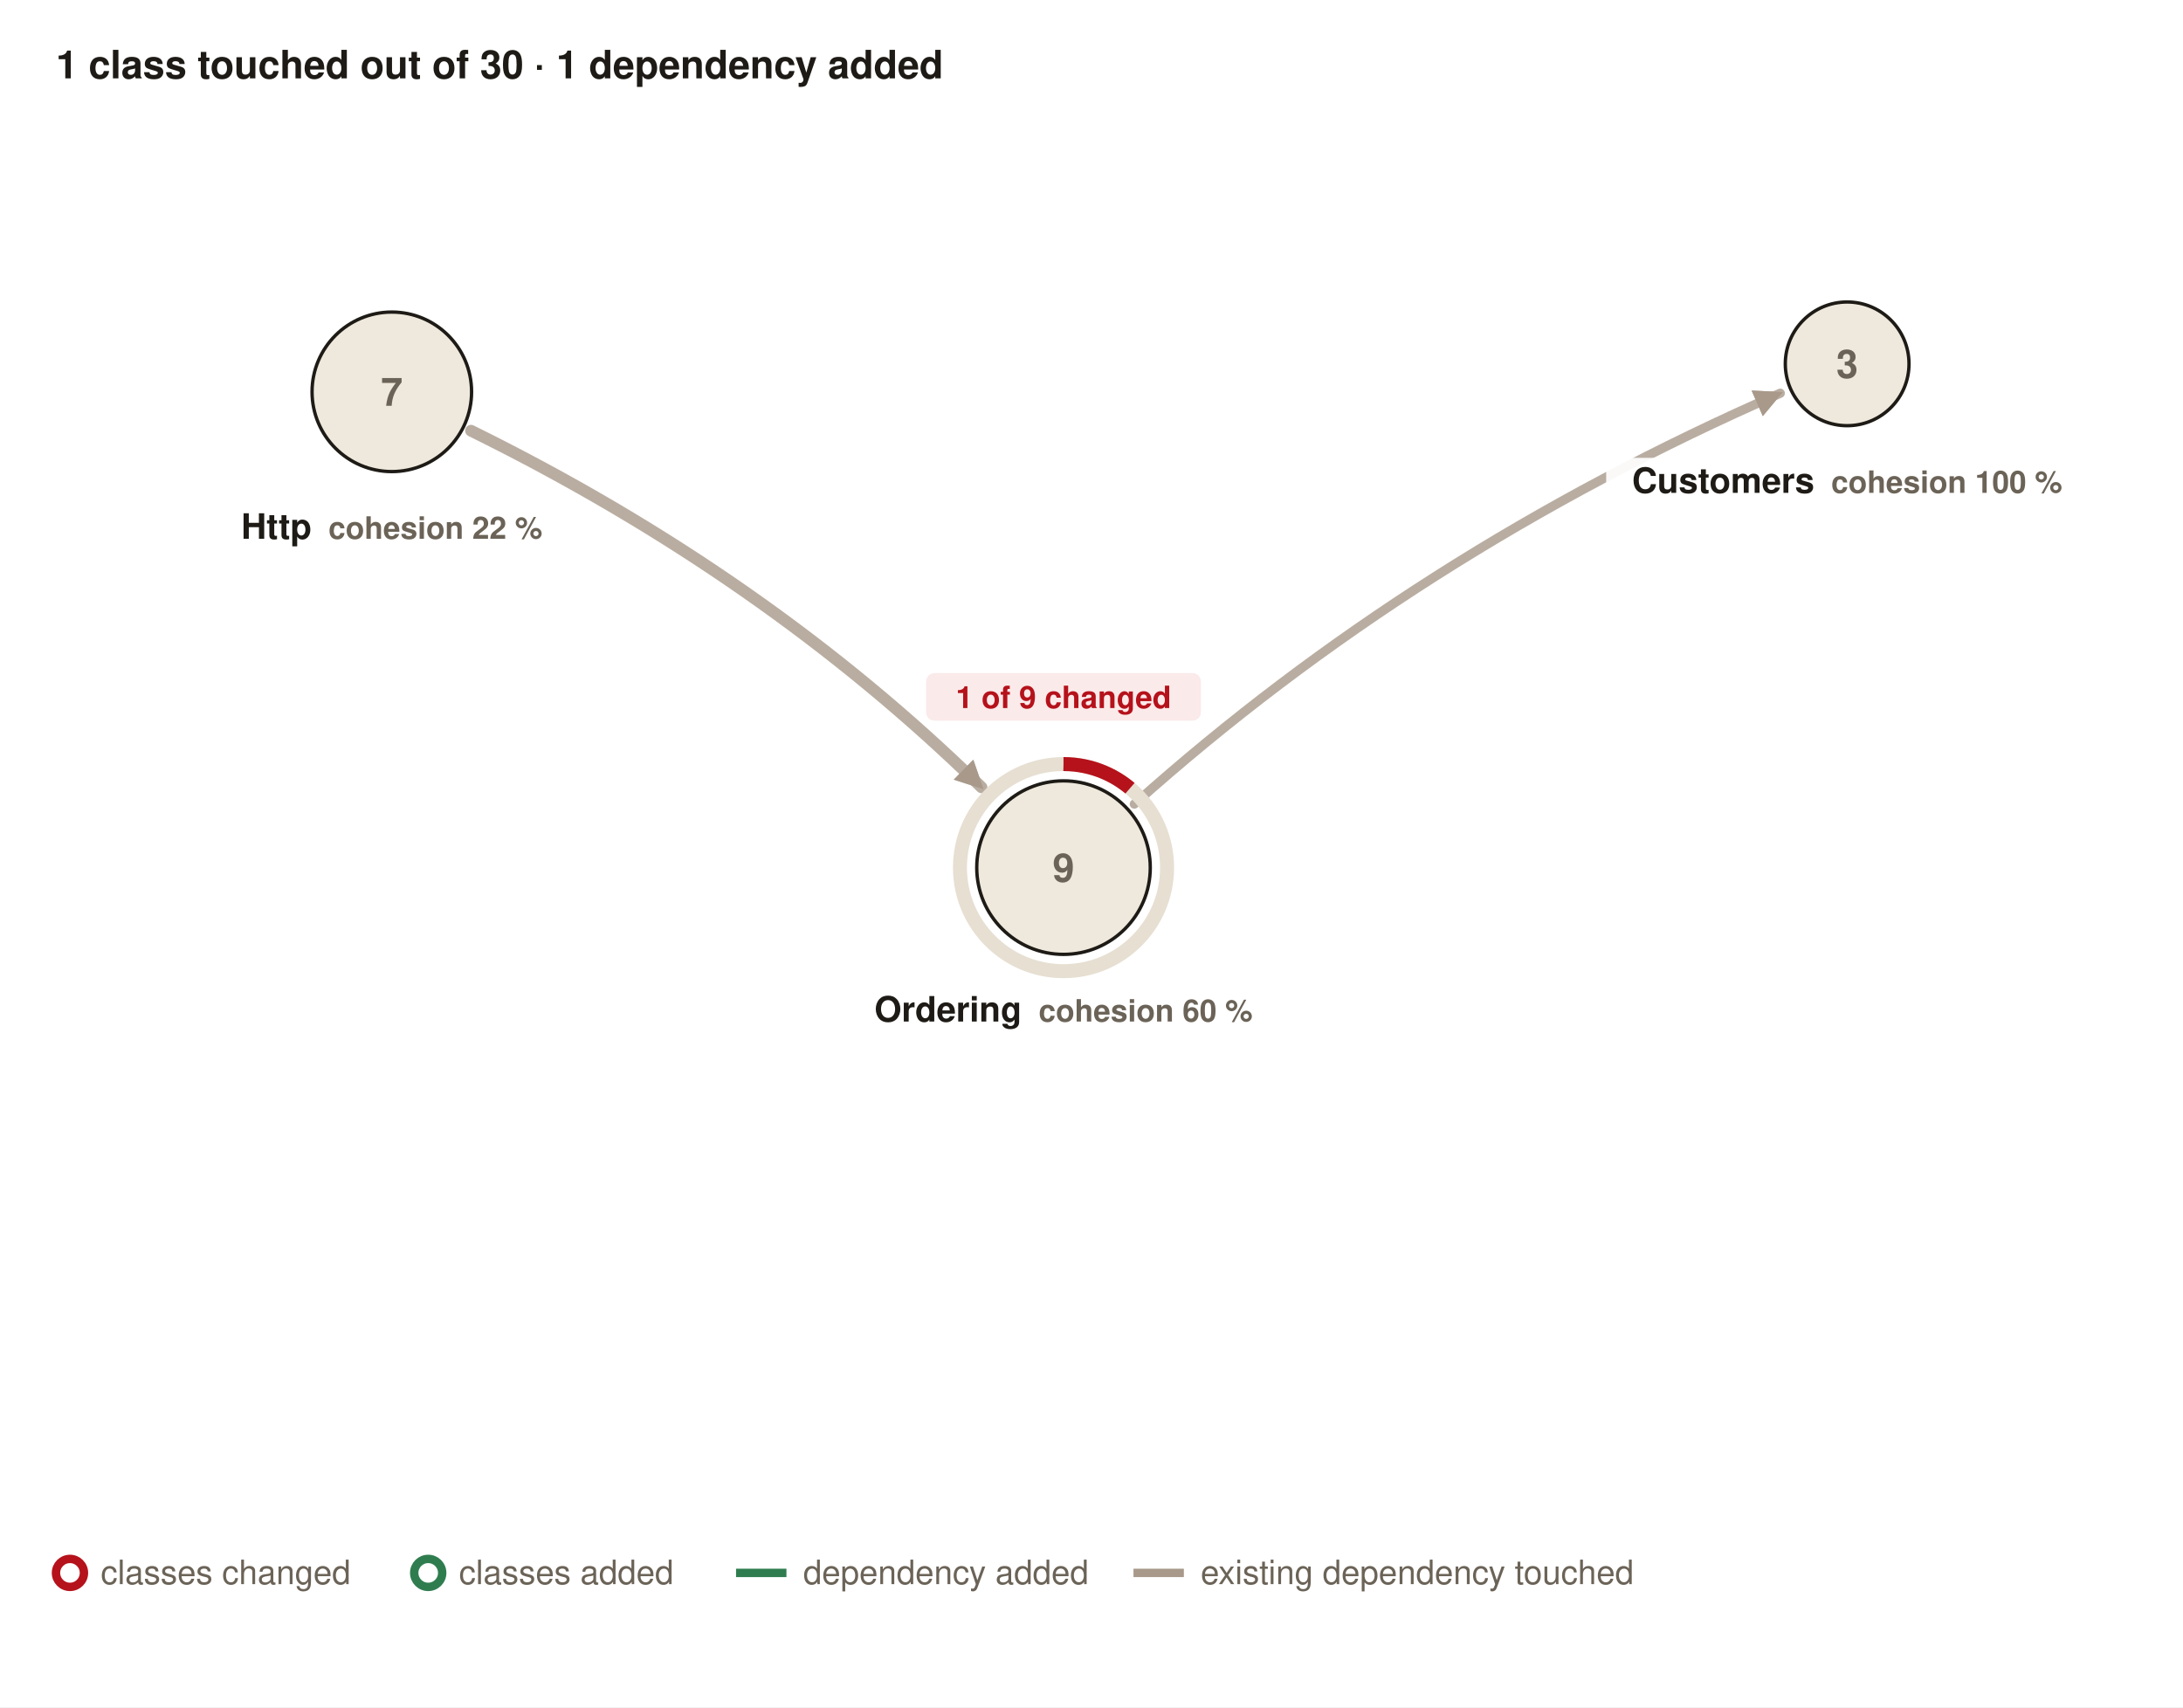
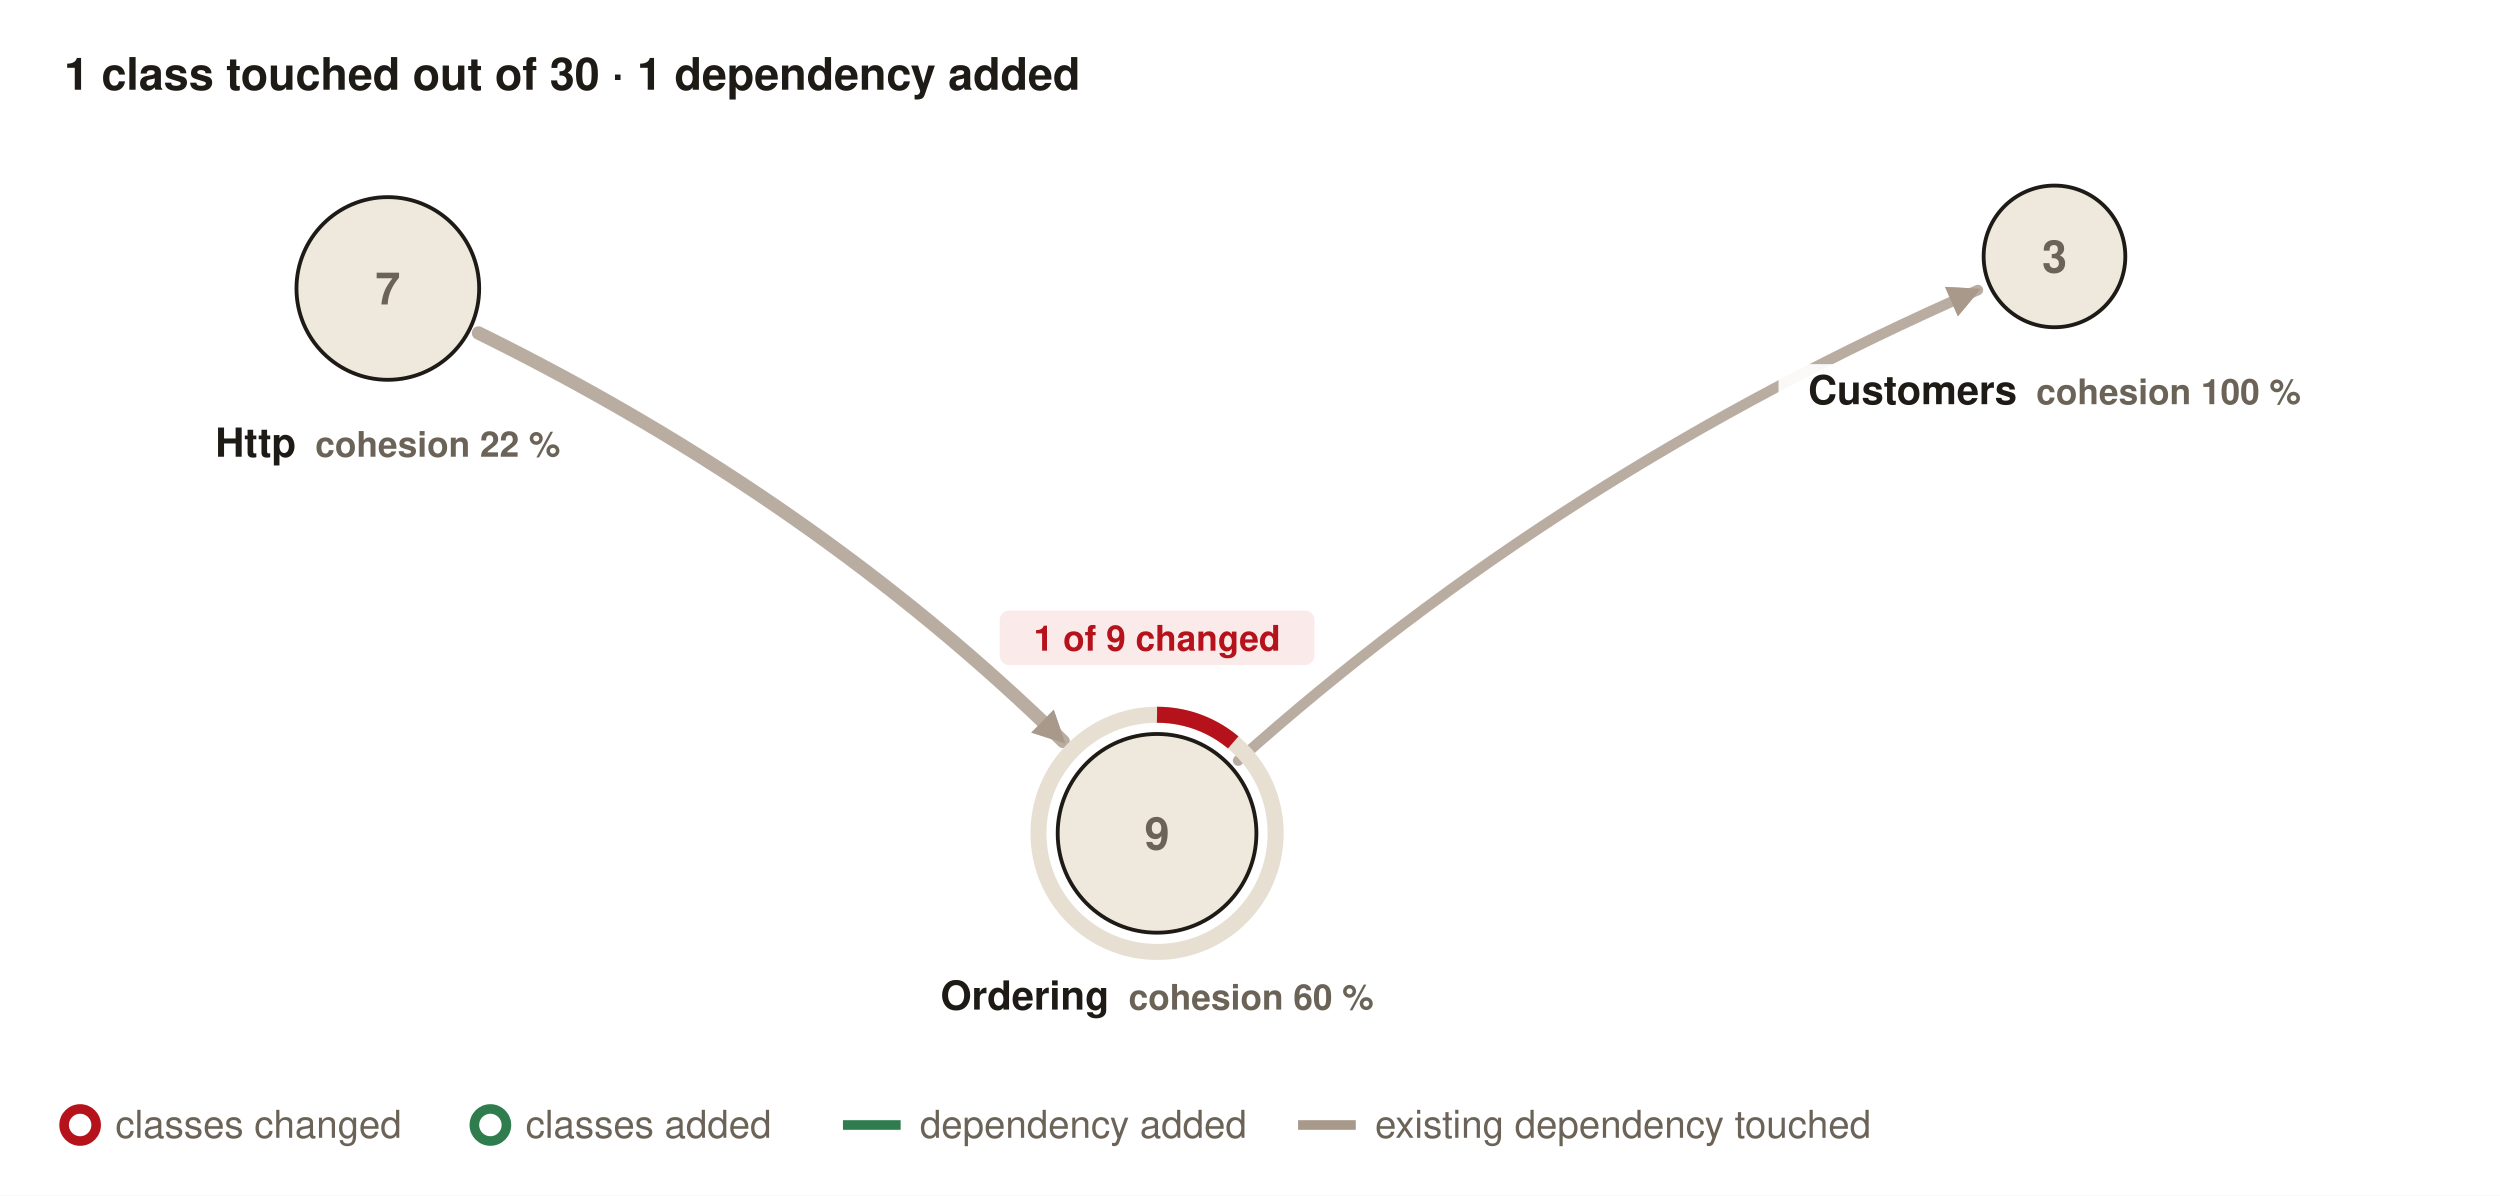
- <svg xmlns="http://www.w3.org/2000/svg" viewBox="0 0 780 610" width="780" height="610" font-family="-apple-system, 'Segoe UI', Helvetica, Arial, sans-serif">
+ <svg xmlns="http://www.w3.org/2000/svg" viewBox="0 0 780 373" width="780" height="373" font-family="-apple-system, 'Segoe UI', Helvetica, Arial, sans-serif">
  <style>text{fill:#1e1b16}.sub{fill:#6b6357;font-size:11px}.hot{fill:#b5121b;font-size:11px;font-weight:600}.new{fill:#2f7d4f;font-size:11px;font-weight:600}.legend{fill:#6b6357;font-size:12px}.count{fill:#6b6357;font-size:14px;font-weight:600}</style>
  <defs>
    <marker id="arrow-edge" viewBox="0 0 10 10" refX="9" refY="5" markerUnits="userSpaceOnUse" markerWidth="10" markerHeight="10" orient="auto-start-reverse">
      <path d="M0 0 L10 5 L0 10 z" fill="#a8998a" />
    </marker>
    <marker id="arrow-added" viewBox="0 0 10 10" refX="9" refY="5" markerUnits="userSpaceOnUse" markerWidth="10" markerHeight="10" orient="auto-start-reverse">
      <path d="M0 0 L10 5 L0 10 z" fill="#2f7d4f" />
    </marker>
  </defs>
-   <rect width="780" height="610" fill="#ffffff" />
+   <rect width="780" height="373" fill="#ffffff" />
  <text x="20" y="28" font-size="14" font-weight="600">1 class touched out of 30 · 1 dependency added</text>
-   <path d="M168.3 153.9 Q273.6 205.8 350.7 281.3" fill="none" stroke="#a8998a" stroke-width="4.2" stroke-linecap="round" opacity="0.8" marker-end="url(#arrow-edge)" />
-   <path d="M405.3 287.3 Q505.6 197.6 636.1 140.5" fill="none" stroke="#a8998a" stroke-width="3.3" stroke-linecap="round" opacity="0.8" marker-end="url(#arrow-edge)" />
-   <circle cx="660" cy="130" r="22.1" fill="#efe9dd" stroke="#1e1b16" stroke-width="1.2" />
-   <text x="660" y="135.0" text-anchor="middle" class="count">3</text>
-   <rect x="573.9" y="163.6" width="172.2" height="17" rx="3" fill="#ffffff" opacity="0.92" />
-   <text x="660" y="176.1" text-anchor="middle" font-size="12.5" font-weight="600">Customers<tspan dx="6" class="sub">cohesion 100 %</tspan>
-   </text>
-   <circle cx="140" cy="140" r="28.5" fill="#efe9dd" stroke="#1e1b16" stroke-width="1.2" />
-   <text x="140" y="145.0" text-anchor="middle" class="count">7</text>
-   <rect x="75.6" y="180.0" width="128.8" height="17" rx="3" fill="#ffffff" opacity="0.92" />
-   <text x="140" y="192.5" text-anchor="middle" font-size="12.5" font-weight="600">Http<tspan dx="6" class="sub">cohesion 22 %</tspan>
-   </text>
-   <circle cx="380" cy="310" r="37.0" fill="none" stroke="#e6dfd2" stroke-width="5" />
-   <circle cx="380" cy="310" r="37.0" fill="none" stroke="#b5121b" stroke-width="5" stroke-dasharray="25.8 232.5" transform="rotate(-90 380 310)" />
-   <rect x="330.9" y="240.5" width="98.2" height="17" rx="3" fill="#fbe8e8" opacity="0.92" />
-   <text x="380" y="253.0" text-anchor="middle" class="hot">1 of 9 changed</text>
-   <circle cx="380" cy="310" r="31.0" fill="#efe9dd" stroke="#1e1b16" stroke-width="1.2" />
-   <text x="380" y="315.0" text-anchor="middle" class="count">9</text>
-   <rect x="300.8" y="352.5" width="158.4" height="17" rx="3" fill="#ffffff" opacity="0.92" />
-   <text x="380" y="365.0" text-anchor="middle" font-size="12.5" font-weight="600">Ordering<tspan dx="6" class="sub">cohesion 60 %</tspan>
-   </text>
-   <path d="M168.3 153.9 Q273.6 205.8 350.7 281.3" fill="none" stroke="none" marker-end="url(#arrow-edge)" />
-   <path d="M405.3 287.3 Q505.6 197.6 636.1 140.5" fill="none" stroke="none" marker-end="url(#arrow-edge)" />
-   <circle cx="25" cy="562" r="5" fill="none" stroke="#b5121b" stroke-width="3" />
-   <text x="36" y="566" class="legend">classes changed</text>
-   <circle cx="153" cy="562" r="5" fill="none" stroke="#2f7d4f" stroke-width="3" />
-   <text x="164" y="566" class="legend">classes added</text>
-   <line x1="263" y1="562" x2="281" y2="562" stroke="#2f7d4f" stroke-width="3" />
-   <text x="287" y="566" class="legend">dependency added</text>
-   <line x1="405" y1="562" x2="423" y2="562" stroke="#a8998a" stroke-width="3" />
-   <text x="429" y="566" class="legend">existing dependency touched</text>
+   <g transform="translate(-19 -50)">
+     <path d="M168.3 153.9 Q273.6 205.8 350.7 281.3" fill="none" stroke="#a8998a" stroke-width="4.2" stroke-linecap="round" opacity="0.8" marker-end="url(#arrow-edge)" />
+     <path d="M405.3 287.3 Q505.6 197.6 636.1 140.5" fill="none" stroke="#a8998a" stroke-width="3.3" stroke-linecap="round" opacity="0.8" marker-end="url(#arrow-edge)" />
+     <circle cx="660" cy="130" r="22.1" fill="#efe9dd" stroke="#1e1b16" stroke-width="1.2" />
+     <text x="660" y="135.0" text-anchor="middle" class="count">3</text>
+     <rect x="573.9" y="163.6" width="172.2" height="17" rx="3" fill="#ffffff" opacity="0.92" />
+     <text x="660" y="176.1" text-anchor="middle" font-size="12.5" font-weight="600">Customers<tspan dx="6" class="sub">cohesion 100 %</tspan>
+     </text>
+     <circle cx="140" cy="140" r="28.5" fill="#efe9dd" stroke="#1e1b16" stroke-width="1.2" />
+     <text x="140" y="145.0" text-anchor="middle" class="count">7</text>
+     <rect x="75.6" y="180.0" width="128.8" height="17" rx="3" fill="#ffffff" opacity="0.92" />
+     <text x="140" y="192.5" text-anchor="middle" font-size="12.5" font-weight="600">Http<tspan dx="6" class="sub">cohesion 22 %</tspan>
+     </text>
+     <circle cx="380" cy="310" r="37.0" fill="none" stroke="#e6dfd2" stroke-width="5" />
+     <circle cx="380" cy="310" r="37.0" fill="none" stroke="#b5121b" stroke-width="5" stroke-dasharray="25.8 232.5" transform="rotate(-90 380 310)" />
+     <rect x="330.9" y="240.5" width="98.2" height="17" rx="3" fill="#fbe8e8" opacity="0.92" />
+     <text x="380" y="253.0" text-anchor="middle" class="hot">1 of 9 changed</text>
+     <circle cx="380" cy="310" r="31.0" fill="#efe9dd" stroke="#1e1b16" stroke-width="1.2" />
+     <text x="380" y="315.0" text-anchor="middle" class="count">9</text>
+     <rect x="300.8" y="352.5" width="158.4" height="17" rx="3" fill="#ffffff" opacity="0.92" />
+     <text x="380" y="365.0" text-anchor="middle" font-size="12.5" font-weight="600">Ordering<tspan dx="6" class="sub">cohesion 60 %</tspan>
+     </text>
+     <path d="M168.3 153.9 Q273.6 205.8 350.7 281.3" fill="none" stroke="none" marker-end="url(#arrow-edge)" />
+     <path d="M405.3 287.3 Q505.6 197.6 636.1 140.5" fill="none" stroke="none" marker-end="url(#arrow-edge)" />
+   </g>
+   <circle cx="25" cy="351" r="5" fill="none" stroke="#b5121b" stroke-width="3" />
+   <text x="36" y="355" class="legend">classes changed</text>
+   <circle cx="153" cy="351" r="5" fill="none" stroke="#2f7d4f" stroke-width="3" />
+   <text x="164" y="355" class="legend">classes added</text>
+   <line x1="263" y1="351" x2="281" y2="351" stroke="#2f7d4f" stroke-width="3" />
+   <text x="287" y="355" class="legend">dependency added</text>
+   <line x1="405" y1="351" x2="423" y2="351" stroke="#a8998a" stroke-width="3" />
+   <text x="429" y="355" class="legend">existing dependency touched</text>
</svg>
